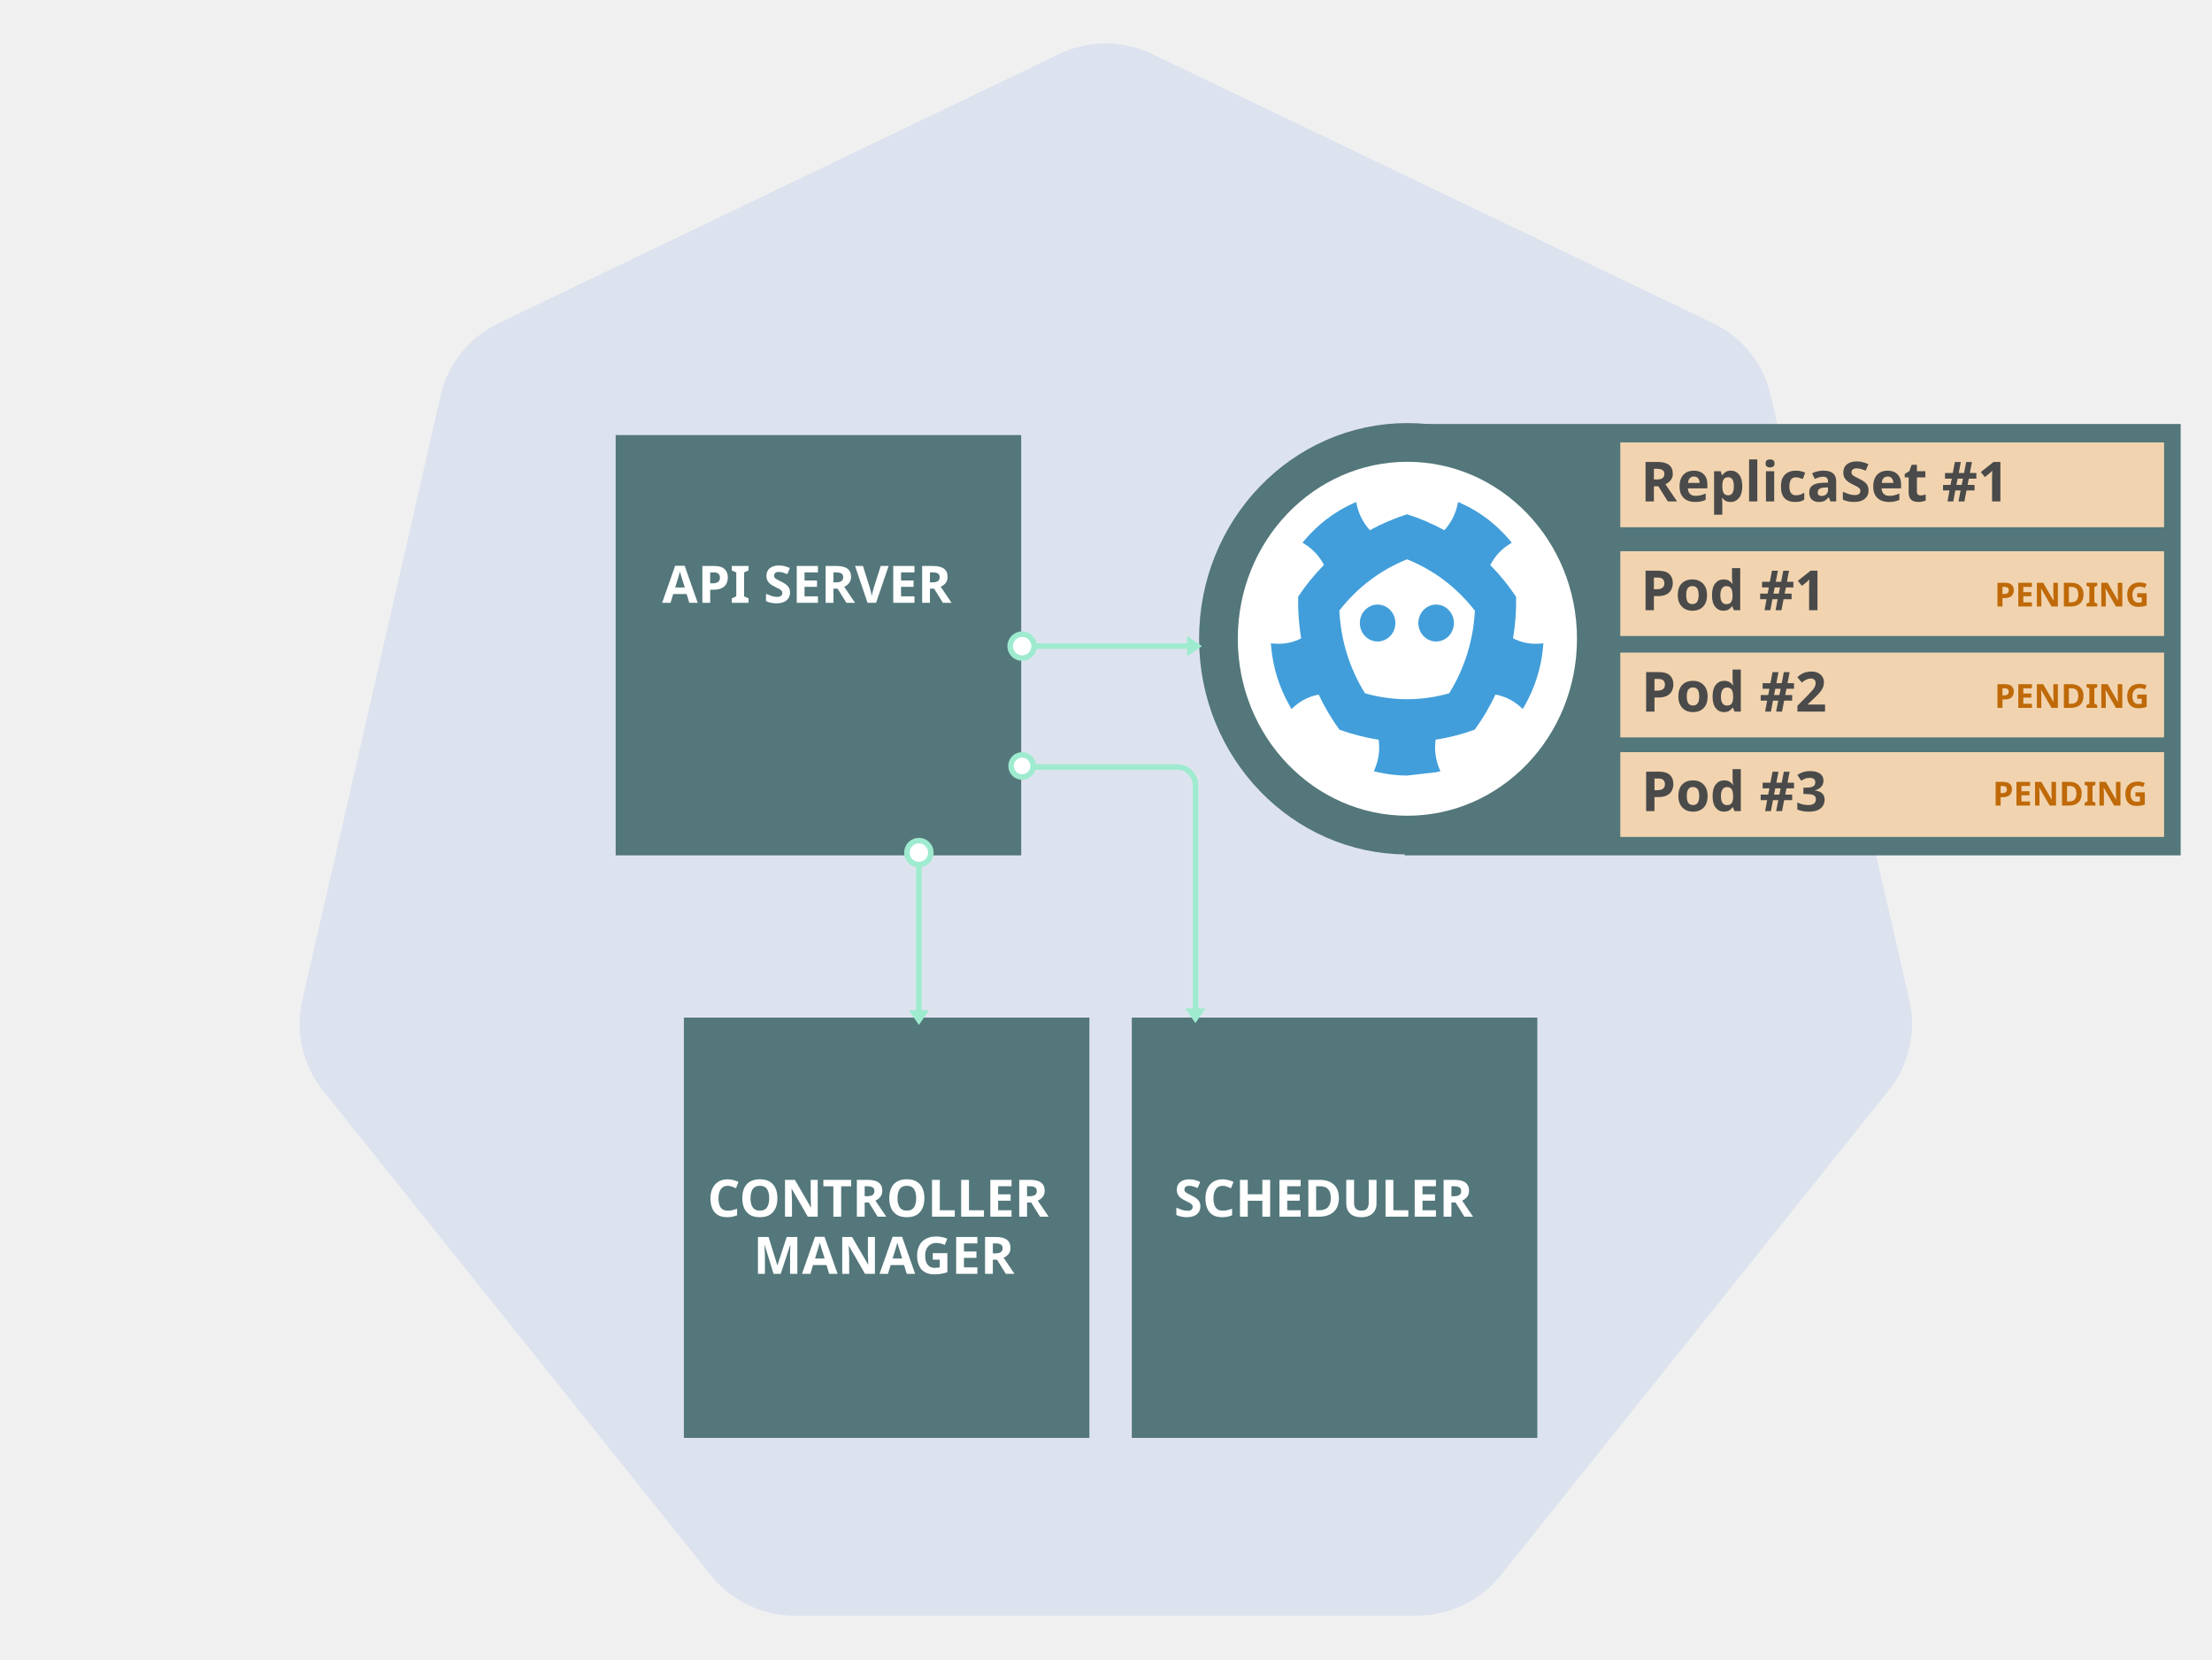
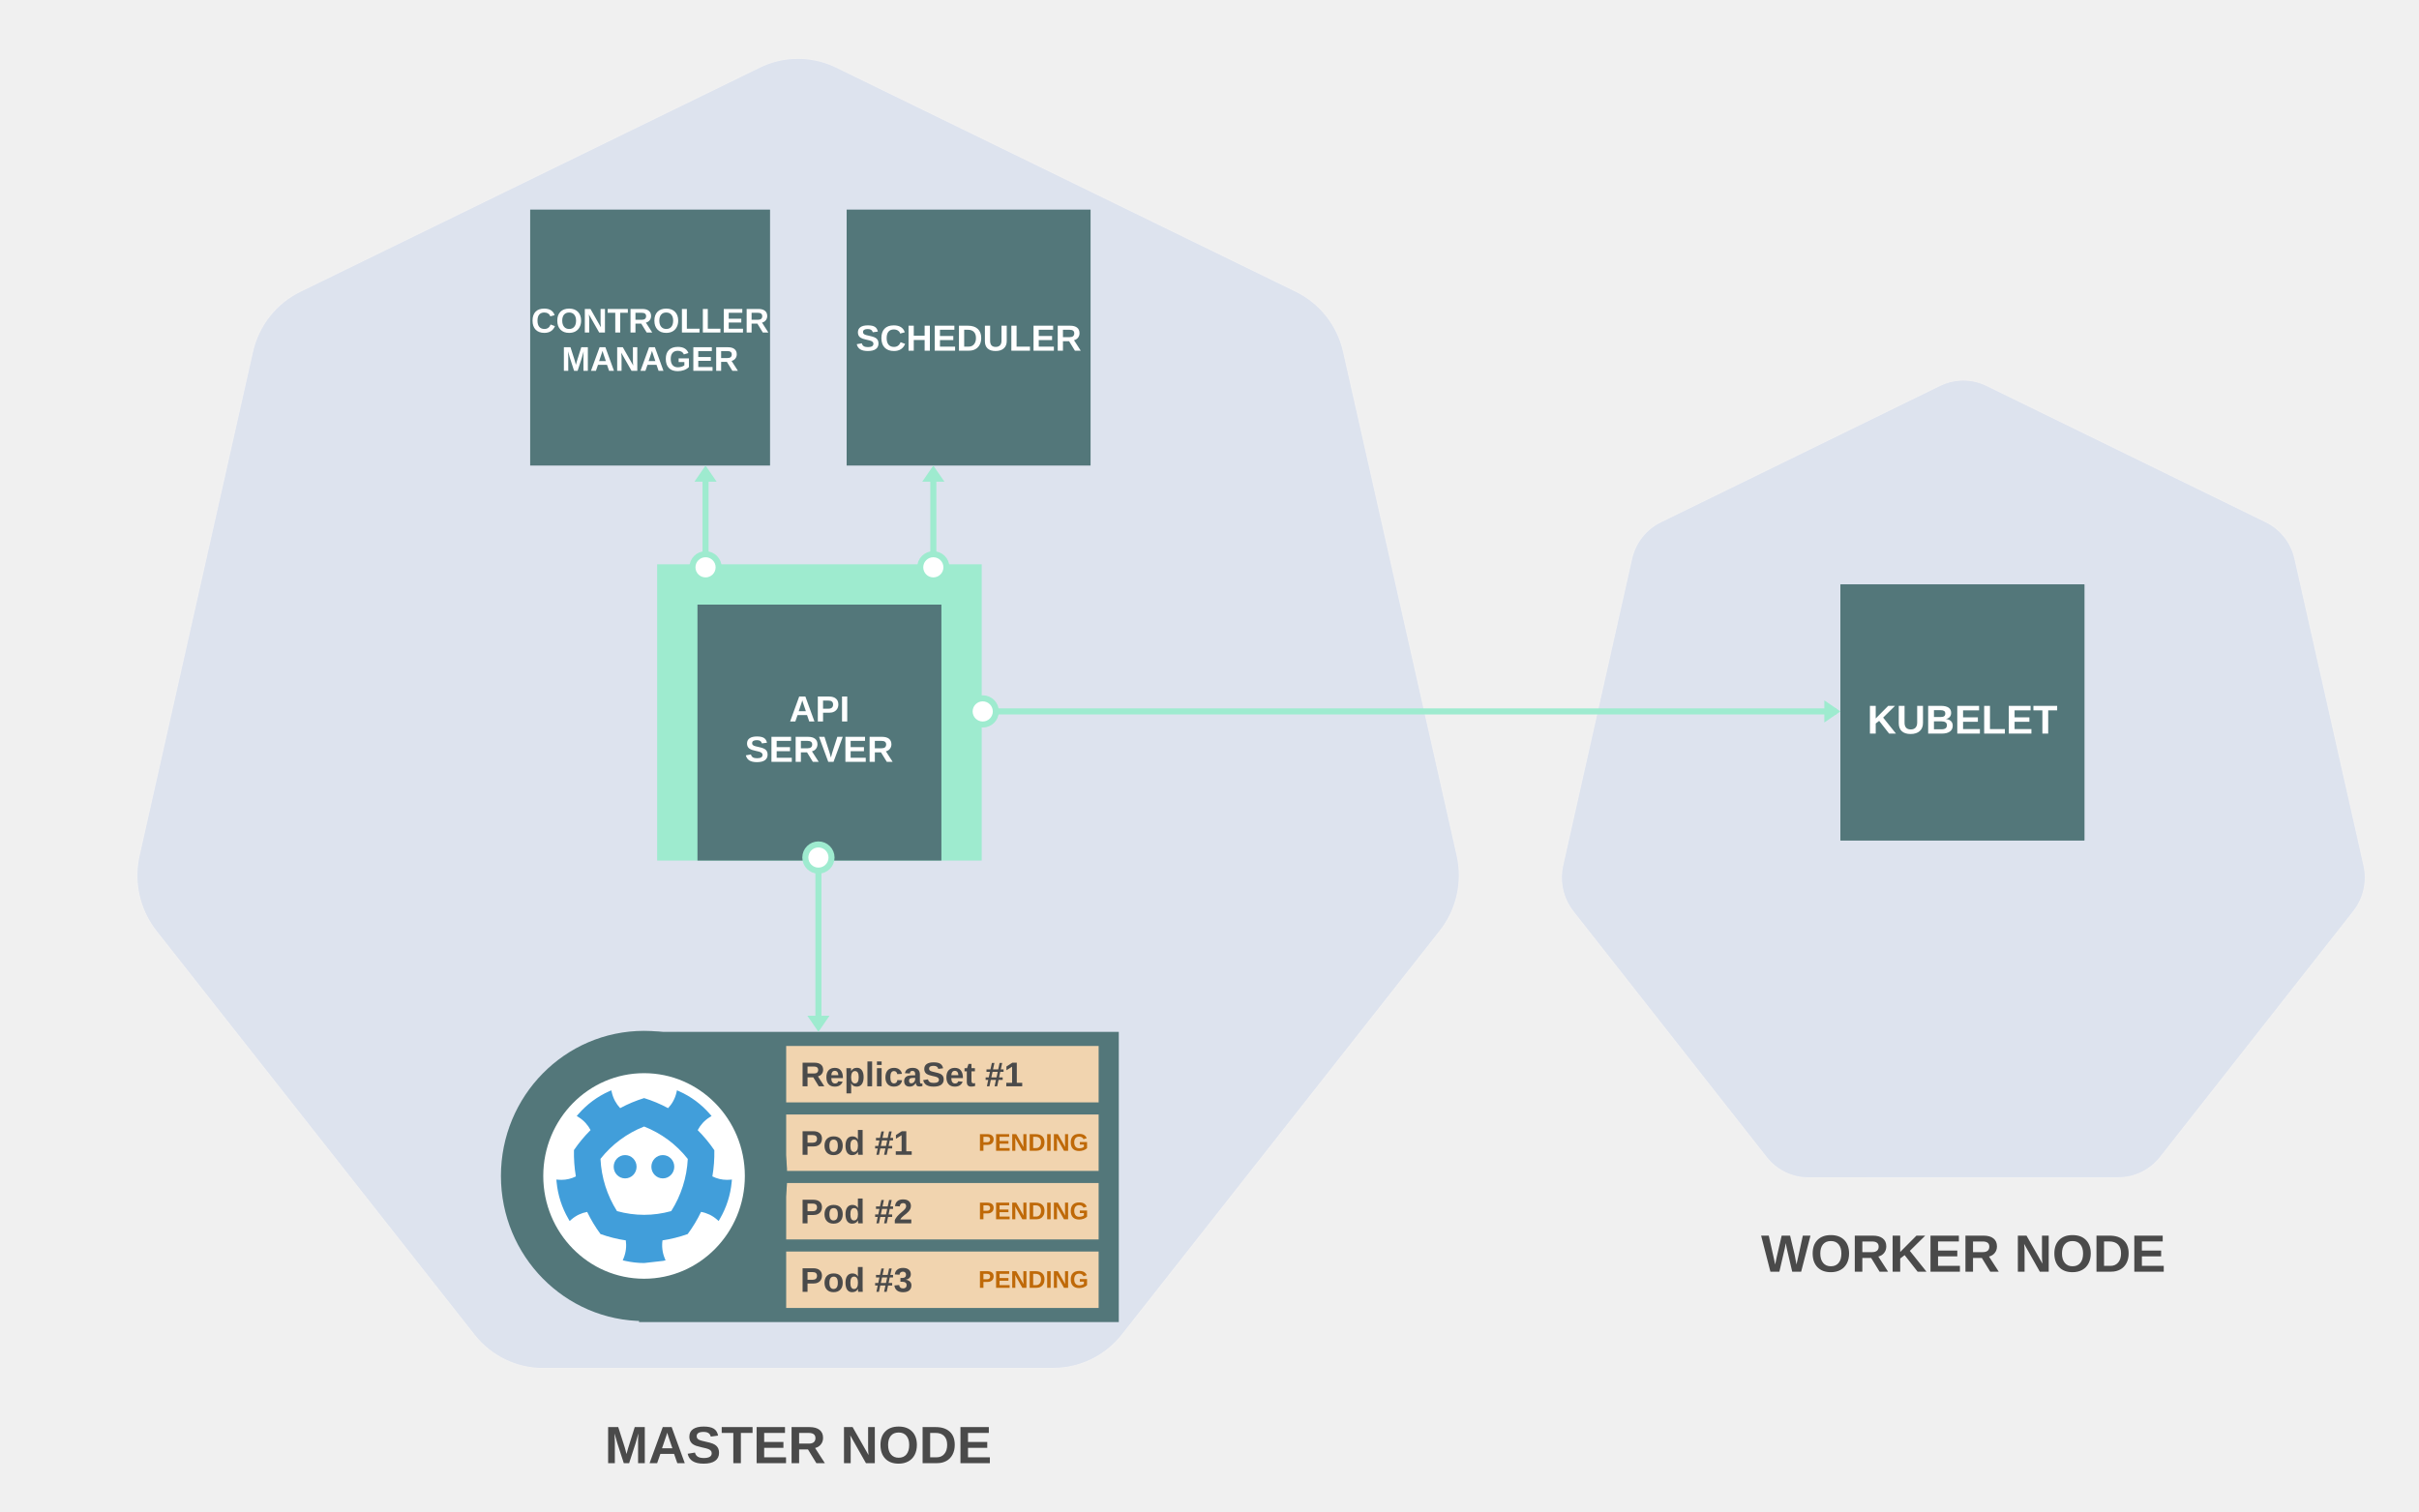
- <svg xmlns="http://www.w3.org/2000/svg" viewBox="0 0 1200 900">
-   <g fill="none" fill-rule="evenodd">
-     <path d="M596.87 23.327a58.347 58.347 0 0 0-22.3 5.67L270.265 175.106c-15.955 7.656-27.543 22.137-31.485 39.342l-75.073 328.196a57.834 57.834 0 0 0 7.9 44.466 57.999 57.999 0 0 0 3.309 4.615l210.626 263.16c11.045 13.793 27.79 21.825 45.496 21.821l337.773-.078c17.7.013 34.444-8.004 45.496-21.783l210.549-263.198a57.848 57.848 0 0 0 11.247-49.08l-75.19-328.197c-3.942-17.206-15.53-31.686-31.485-39.343L625.085 28.997a58.357 58.357 0 0 0-28.215-5.67z" opacity=".1" fill="#326CE5" fill-rule="nonzero" stroke="#FFF" stroke-width=".5" />
-     <path fill="#53777A" d="M334 236h220v228H334z" />
-     <text font-family="sans-serif" font-size="28" font-weight="bold" fill="#FFF" transform="translate(334 236)">
-       <tspan x="25.2" y="91">API SERVER</tspan>
-     </text>
-     <path fill="#53777A" d="M762 230h421v234H762z" />
-     <path fill="#F1D4AF" d="M879 240h295v46H879z" />
-     <text font-family="sans-serif" font-size="30" font-weight="bold" fill="#4A4A4A" transform="translate(879 240)">
-       <tspan x="11" y="32">ReplicaSet #1</tspan>
-     </text>
-     <path fill="#F1D4AF" d="M879 299h295v46H879z" />
-     <text font-family="sans-serif" font-size="30" font-weight="bold" fill="#4A4A4A" transform="translate(879 299)">
-       <tspan x="11" y="32">Pod #1</tspan>
-     </text>
-     <text font-family="sans-serif" font-size="18" font-weight="bold" fill="#BF6908" transform="translate(879 299)">
-       <tspan x="202.989" y="30">PENDING</tspan>
-     </text>
-     <g>
-       <path fill="#F1D4AF" d="M879 354h295v46H879z" />
-       <text font-family="sans-serif" font-size="30" font-weight="bold" fill="#4A4A4A" transform="translate(879 354)">
-         <tspan x="11.318" y="32">Pod #2</tspan>
-       </text>
-       <text font-family="sans-serif" font-size="18" font-weight="bold" fill="#BF6908" transform="translate(879 354)">
-         <tspan x="202.989" y="30">PENDING</tspan>
+ <svg xmlns="http://www.w3.org/2000/svg" width="1200px" height="750px" viewBox="0 0 1200 750" version="1.1">
+   <g id="schedule-pods-3" stroke="none" stroke-width="1" fill="none" fill-rule="evenodd">
+     <g id="Kubernetes-background" opacity="0.1" transform="translate(67, 28)" fill="#326CE5" fill-rule="nonzero" stroke="#FFFFFF" stroke-width="0.5">
+       <path d="M326.654,1.011 C320.855,1.309 315.173,2.777 309.941,5.33 L81.887,116.618 C69.93,122.45 61.246,133.479 58.291,146.585 L2.029,396.566 C-0.596,408.202 1.54,420.419 7.95,430.434 C8.719,431.646 9.546,432.819 10.429,433.949 L168.279,634.393 C176.556,644.9 189.105,651.017 202.375,651.015 L455.512,650.955 C468.777,650.965 481.326,644.859 489.608,634.363 L647.4,433.89 C655.681,423.378 658.784,409.617 655.829,396.506 L599.479,146.525 C596.525,133.42 587.84,122.39 575.883,116.558 L347.8,5.33 C341.22,2.119 333.948,0.634 326.654,1.011 Z" id="path3055" />
+     </g>
+     <rect id="Rectangle" fill="#9EEBCF" x="326" y="280" width="161" height="147" />
+     <g id="Group-3" transform="translate(346, 300)">
+       <polygon id="Rectangle" fill="#53777A" points="0 0 121 0 121 127 0 127" />
+       <text id="API-SERVER" font-family="Arial-BoldMT, Arial" font-size="18" font-weight="bold" fill="#FFFFFF">
+         <tspan x="45.497" y="58">API</tspan>
+         <tspan x="23.489" y="78">SERVER</tspan>
      </text>
    </g>
-     <g>
-       <path fill="#F1D4AF" d="M879 408h295v46H879z" />
-       <text font-family="sans-serif" font-size="30" font-weight="bold" fill="#4A4A4A" transform="translate(879 408)">
-         <tspan x="11.318" y="32">Pod #3</tspan>
-       </text>
-       <text font-family="sans-serif" font-size="18" font-weight="bold" fill="#BF6908" transform="translate(879 408)">
-         <tspan x="201.989" y="29">PENDING</tspan>
+     <g id="Kubernetes-background" opacity="0.1" transform="translate(774, 188)" fill="#326CE5" fill-rule="nonzero" stroke="#FFFFFF" stroke-width="0.5">
+       <path d="M198.574,0.615 C195.049,0.797 191.594,1.691 188.414,3.245 L49.78,71.008 C42.511,74.559 37.231,81.275 35.436,89.255 L1.233,241.467 C-0.362,248.552 0.936,255.991 4.833,262.09 C5.3,262.828 5.803,263.542 6.34,264.23 L102.297,386.279 C107.329,392.677 114.957,396.402 123.024,396.4 L276.907,396.364 C284.971,396.37 292.599,392.652 297.634,386.261 L393.556,264.194 C398.59,257.793 400.476,249.414 398.68,241.431 L364.425,89.218 C362.629,81.239 357.35,74.523 350.081,70.972 L211.428,3.245 C207.428,1.29 203.008,0.386 198.574,0.615 Z" id="path3055" />
+     </g>
+     <rect id="Rectangle-4" fill="#53777A" x="317" y="512" width="238" height="144" />
+     <g id="Group-6" transform="translate(390, 519)">
+       <rect id="Rectangle-3" fill="#F1D4AF" x="0" y="-2.27373675e-13" width="155" height="28" />
+       <text id="ReplicaSet-#1" font-family="Arial-BoldMT, Arial" font-size="17" font-weight="bold" fill="#4A4A4A">
+         <tspan x="7" y="20">ReplicaSet #1</tspan>
      </text>
    </g>
-     <g transform="translate(661 240)">
-       <ellipse stroke="#53777A" stroke-width="21" fill="#FFF" cx="102.5" cy="106.5" rx="102.5" ry="106.5" />
-       <g fill="#419EDA" fill-rule="nonzero">
-         <path d="M95.991 97.964c0 5.54-4.32 10.021-9.645 10.021-5.328 0-9.637-4.48-9.637-10.021 0-5.517 4.31-10.015 9.637-10.015 5.325 0 9.645 4.498 9.645 10.015zm12.46.002c0 5.54 4.321 10.021 9.646 10.021 5.323 0 9.64-4.48 9.64-10.021 0-5.519-4.317-10.017-9.64-10.017-5.325 0-9.646 4.498-9.646 10.017z" />
-         <path d="M174.201 109.144c-.694.06-1.392.088-2.133.088-4.3 0-8.473-1.047-12.237-2.967a122.139 122.139 0 0 0 1.647-22.492 115.84 115.84 0 0 0-14.01-17.25c2.285-4.45 5.661-8.279 9.876-10.993l1.81-1.163-1.41-1.652c-7.267-8.502-15.939-15.075-25.77-19.535l-1.963-.886-.497 2.153a29.169 29.169 0 0 1-6.988 13.18 109.635 109.635 0 0 0-20.19-8.645 109.729 109.729 0 0 0-20.158 8.626 29.162 29.162 0 0 1-6.963-13.149l-.5-2.153-1.954.883c-9.708 4.395-18.619 11.145-25.766 19.52l-1.415 1.657 1.808 1.162c4.202 2.705 7.57 6.51 9.85 10.936a116.328 116.328 0 0 0-13.985 17.184 122.228 122.228 0 0 0 1.606 22.646c-3.746 1.902-7.895 2.938-12.167 2.938-.75 0-1.451-.029-2.133-.088l-2.124-.168.199 2.204c1.04 11.148 4.372 21.751 9.908 31.518l1.08 1.906 1.622-1.43a27.301 27.301 0 0 1 13.132-6.392 117.827 117.827 0 0 0 11.24 19.021c6.83 2.483 13.948 4.336 21.298 5.438.705 5.051.144 10.275-1.774 15.106l-.809 2.046 2.08.476c5.325 1.217 10.698 1.837 15.958 1.837l15.954-1.837 2.082-.476-.811-2.05c-1.913-4.83-2.474-10.061-1.77-15.113 7.322-1.103 14.413-2.952 21.22-5.427a117.976 117.976 0 0 0 11.25-19.039 27.42 27.42 0 0 1 13.197 6.397l1.622 1.429 1.075-1.902c5.545-9.779 8.876-20.382 9.901-31.512l.2-2.2-2.088.168zm-49.032 26.94c-7.547 2.133-15.212 3.21-22.831 3.21-7.64 0-15.296-1.076-22.85-3.21a93.6 93.6 0 0 1-9.78-21.405c-2.347-7.511-3.722-15.38-4.12-23.483 4.878-6.267 10.426-11.757 16.555-16.379a87.172 87.172 0 0 1 20.195-11.408 87.526 87.526 0 0 1 20.155 11.385c6.153 4.646 11.725 10.178 16.627 16.485-.417 8.056-1.808 15.88-4.16 23.38a93.302 93.302 0 0 1-9.79 21.426z" />
+     <rect id="Rectangle-3" fill="#F1D4AF" x="390" y="553" width="155" height="28" />
+     <text id="Pod-#1" font-family="Arial-BoldMT, Arial" font-size="17" font-weight="bold" fill="#4A4A4A">
+       <tspan x="397" y="573">Pod #1</tspan>
+     </text>
+     <rect id="Rectangle-3" fill="#F1D4AF" x="390" y="587" width="155" height="28" />
+     <text id="Pod-#2" font-family="Arial-BoldMT, Arial" font-size="17" font-weight="bold" fill="#4A4A4A">
+       <tspan x="397" y="607">Pod #2</tspan>
+     </text>
+     <rect id="Rectangle-3" fill="#F1D4AF" x="390" y="621" width="155" height="28" />
+     <text id="Pod-#3" font-family="Arial-BoldMT, Arial" font-size="17" font-weight="bold" fill="#4A4A4A">
+       <tspan x="397" y="641">Pod #3</tspan>
+     </text>
+     <g id="Group-2" transform="translate(259, 522)">
+       <ellipse id="Oval" stroke="#53777A" stroke-width="21" fill="#FFFFFF" cx="60.5" cy="61.5" rx="60.5" ry="61.5" />
+       <g id="Group" transform="translate(17, 19)" fill="#419EDA" fill-rule="nonzero">
+         <path d="M39.79,37.922 C39.79,41.121 37.246,43.709 34.109,43.709 C30.971,43.709 28.433,41.122 28.433,37.922 C28.433,34.736 30.971,32.139 34.109,32.139 C37.246,32.139 39.79,34.736 39.79,37.922 Z" id="Shape" />
+         <path d="M47.129,37.923 C47.129,41.122 49.674,43.71 52.81,43.71 C55.946,43.71 58.488,41.123 58.488,37.923 C58.488,34.736 55.946,32.139 52.81,32.139 C49.674,32.139 47.129,34.736 47.129,37.923 Z" id="Shape" />
+         <path d="M85.856,44.378 C85.447,44.413 85.036,44.429 84.599,44.429 C82.066,44.429 79.609,43.824 77.392,42.716 C78.13,38.403 78.444,34.057 78.362,29.728 C75.958,26.186 73.211,22.844 70.11,19.766 C71.456,17.196 73.444,14.985 75.927,13.418 L76.993,12.746 L76.162,11.792 C71.883,6.883 66.775,3.087 60.984,0.512 L59.829,0 L59.535,1.243 C58.845,4.142 57.401,6.756 55.42,8.854 C51.611,6.792 47.632,5.125 43.528,3.862 C39.435,5.122 35.463,6.784 31.655,8.843 C29.682,6.748 28.242,4.14 27.554,1.25 L27.259,0.007 L26.108,0.517 C20.39,3.055 15.141,6.953 10.932,11.789 L10.098,12.746 L11.163,13.417 C13.638,14.979 15.622,17.176 16.965,19.732 C13.873,22.799 11.129,26.13 8.727,29.655 C8.634,33.983 8.932,38.36 9.674,42.733 C7.467,43.83 5.024,44.429 2.508,44.429 C2.066,44.429 1.653,44.413 1.251,44.378 L0,44.281 L0.117,45.554 C0.73,51.991 2.693,58.114 5.953,63.754 L6.589,64.855 L7.545,64.029 C9.759,62.116 12.434,60.849 15.279,60.338 C17.155,64.244 19.377,67.915 21.899,71.322 C25.923,72.756 30.115,73.826 34.444,74.463 C34.859,77.379 34.529,80.396 33.399,83.185 L32.923,84.367 L34.148,84.642 C37.284,85.345 40.449,85.702 43.547,85.702 L52.944,84.642 L54.17,84.367 L53.692,83.183 C52.566,80.394 52.235,77.373 52.65,74.456 C56.962,73.819 61.139,72.751 65.148,71.322 C67.672,67.912 69.896,64.239 71.775,60.328 C74.629,60.835 77.32,62.103 79.547,64.022 L80.503,64.847 L81.136,63.749 C84.402,58.102 86.364,51.979 86.968,45.552 L87.085,44.282 L85.856,44.378 Z M56.976,59.936 C52.531,61.168 48.016,61.789 43.528,61.789 C39.028,61.789 34.519,61.168 30.07,59.936 C27.629,56.072 25.699,51.933 24.31,47.575 C22.927,43.238 22.118,38.693 21.883,34.014 C24.756,30.395 28.024,27.225 31.634,24.556 C35.302,21.838 39.294,19.63 43.528,17.968 C47.756,19.63 51.74,21.835 55.4,24.542 C59.024,27.225 62.306,30.42 65.193,34.061 C64.947,38.714 64.128,43.232 62.743,47.563 C61.357,51.919 59.421,56.072 56.976,59.936 Z" id="Shape" />
      </g>
    </g>
-     <g transform="translate(554 343)" fill-rule="nonzero">
-       <path fill="#9EEBCF" d="M0 6h96v3H0z" />
-       <circle stroke="#9EEBCF" stroke-width="3" fill="#FFF" cx=".5" cy="7.5" r="6.5" />
-       <path fill="#9EEBCF" d="M98 7.5L90 13V2z" />
+     <g id="right-arrow" transform="translate(699, 353) scale(1, -1) translate(-699, -353) translate(487, 340)" fill-rule="nonzero">
+       <polygon id="Line" fill="#9EEBCF" points="0 11.5 415.295 11.5 424 11.5 424 14.5 0 14.5" />
+       <circle id="Base" stroke="#9EEBCF" stroke-width="3" fill="#FFFFFF" cx="0.5" cy="13" r="6.5" />
+       <polygon id="Tip" fill="#9EEBCF" points="426 13 418 18.5 418 7.5" />
    </g>
-     <g>
-       <path fill="#53777A" d="M371 552h220v228H371z" />
-       <text font-family="sans-serif" font-size="28" font-weight="bold" fill="#FFF" transform="translate(371 552)">
-         <tspan x="12.786" y="108">CONTROLLER</tspan>
-         <tspan x="37.669" y="139">MANAGER</tspan>
-       </text>
+     <g id="Group-3" transform="translate(420, 104)" fill="#53777A">
+       <polygon id="Rectangle" points="0 2.27373675e-13 121 2.27373675e-13 121 127 0 127" />
    </g>
-     <g>
-       <path fill="#53777A" d="M614 552h220v228H614z" />
-       <text font-family="sans-serif" font-size="28" font-weight="bold" fill="#FFF" transform="translate(614 552)">
-         <tspan x="22.883" y="108">SCHEDULER</tspan>
-       </text>
+     <polygon id="Rectangle" fill="#53777A" points="913 290 1034 290 1034 417 913 417" />
+     <polygon id="Rectangle" fill="#53777A" points="913 290 1034 290 1034 417 913 417" />
+     <text id="KUBELET" font-family="Arial-BoldMT, Arial" font-size="20" font-weight="bold" fill="#FFFFFF">
+       <tspan x="926.278" y="364">KUBELET</tspan>
+     </text>
+     <text id="MASTER-NODE" fill="#4A4A4A" font-family="Arial-BoldMT, Arial" font-size="26" font-weight="bold">
+       <tspan x="299.941" y="726">MASTER NODE</tspan>
+     </text>
+     <text id="WORKER-NODE" fill="#4A4A4A" font-family="Arial-BoldMT, Arial" font-size="26" font-weight="bold">
+       <tspan x="873.612" y="631">WORKER NODE</tspan>
+     </text>
+     <polygon id="Rectangle" fill="#53777A" points="263 104 382 104 382 231 263 231" />
+     <text id="CONTROLLER-MANAGER" font-family="Arial-BoldMT, Arial" font-size="17" font-weight="bold" fill="#FFFFFF">
+       <tspan x="263.477" y="165">CONTROLLER </tspan>
+       <tspan x="278.585" y="184">MANAGER</tspan>
+     </text>
+     <g id="down-arrow" transform="translate(402, 427)" fill-rule="nonzero">
+       <polygon id="Line" fill="#9EEBCF" points="5.5 -1 5.5 81 2.5 81 2.5 -1" />
+       <circle id="Base" stroke="#9EEBCF" stroke-width="3" fill="#FFFFFF" cx="4" cy="-1.5" r="6.5" />
+       <polygon id="Tip" fill="#9EEBCF" points="4 85 -1.5 77 9.5 77" />
    </g>
-     <g transform="translate(554 415)">
-       <path d="M.011 1.045h84.55c5.522 0 10 4.477 10 10v125.97" stroke="#9EEBCF" stroke-width="3" />
-       <circle stroke="#9EEBCF" stroke-width="3" fill="#FFF" cx=".5" cy=".5" r="6" />
-       <path fill="#9EEBCF" d="M94.5 140l-5.5-8h11z" />
+     <g id="down-arrow" transform="translate(350, 257.5) scale(1, -1) translate(-350, -257.5) translate(346, 235)" fill-rule="nonzero">
+       <polygon id="Line" fill="#9EEBCF" points="5.5 -1 5.5 45 2.5 45 2.5 -1" />
+       <circle id="Base" stroke="#9EEBCF" stroke-width="3" fill="#FFFFFF" cx="4" cy="-1.5" r="6.5" />
+       <polygon id="Tip" fill="#9EEBCF" points="4 49 -1.5 41 9.5 41" />
    </g>
-     <g transform="translate(493 464)" fill-rule="nonzero">
-       <path fill="#9EEBCF" d="M7-1v89H4V-1z" />
-       <circle stroke="#9EEBCF" stroke-width="3" fill="#FFF" cx="5.5" cy="-1.5" r="6.5" />
-       <path fill="#9EEBCF" d="M5.5 92L0 84h11z" />
+     <g id="down-arrow" transform="translate(463, 257.5) scale(1, -1) translate(-463, -257.5) translate(459, 235)" fill-rule="nonzero">
+       <polygon id="Line" fill="#9EEBCF" points="5.5 -1 5.5 45 2.5 45 2.5 -1" />
+       <circle id="Base" stroke="#9EEBCF" stroke-width="3" fill="#FFFFFF" cx="4" cy="-1.5" r="6.5" />
+       <polygon id="Tip" fill="#9EEBCF" points="4 49 -1.5 41 9.5 41" />
    </g>
+     <text id="pending" font-family="Arial-BoldMT, Arial" font-size="12" font-weight="bold" fill="#BF6908">
+       <tspan x="485.326" y="571">PENDING</tspan>
+     </text>
+     <text id="pending" font-family="Arial-BoldMT, Arial" font-size="12" font-weight="bold" fill="#BF6908">
+       <tspan x="485.326" y="605">PENDING</tspan>
+     </text>
+     <text id="pending" font-family="Arial-BoldMT, Arial" font-size="12" font-weight="bold" fill="#BF6908">
+       <tspan x="485.326" y="639">PENDING</tspan>
+     </text>
+     <text id="SCHEDULER" font-family="Arial-BoldMT, Arial" font-size="18" font-weight="bold" fill="#FFFFFF">
+       <tspan x="424.496" y="174">SCHEDULER</tspan>
+     </text>
  </g>
</svg>
